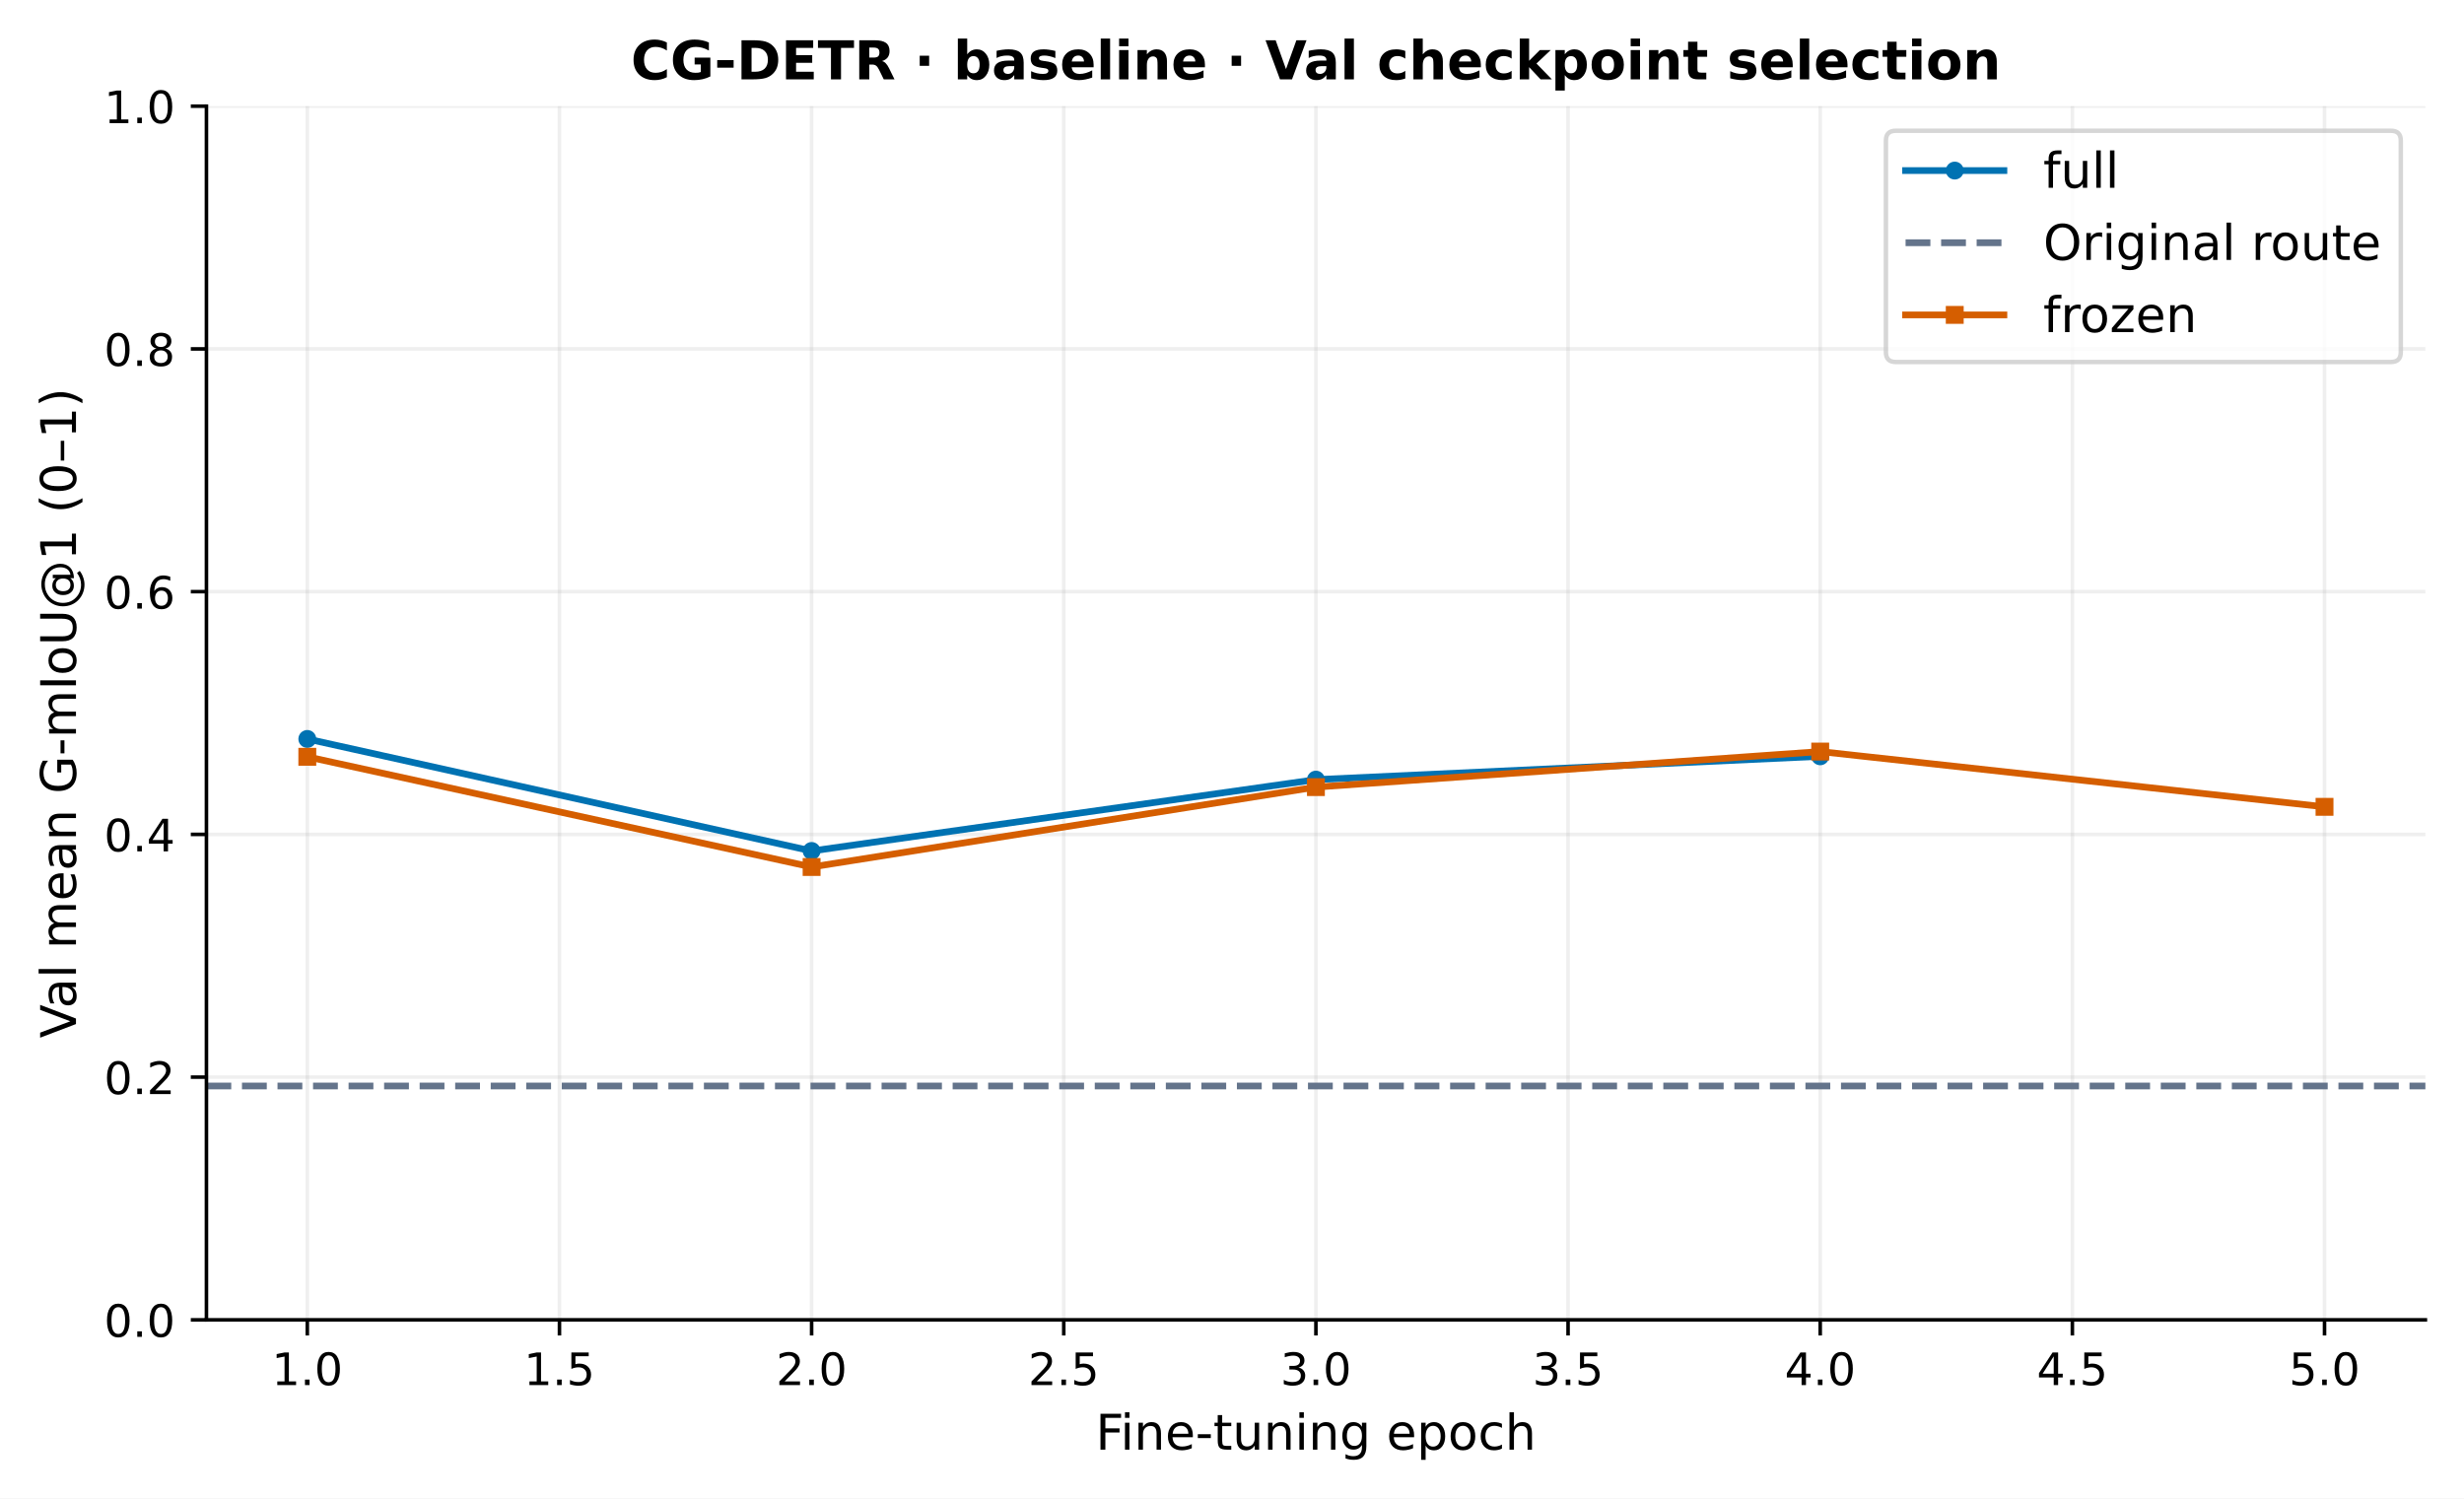
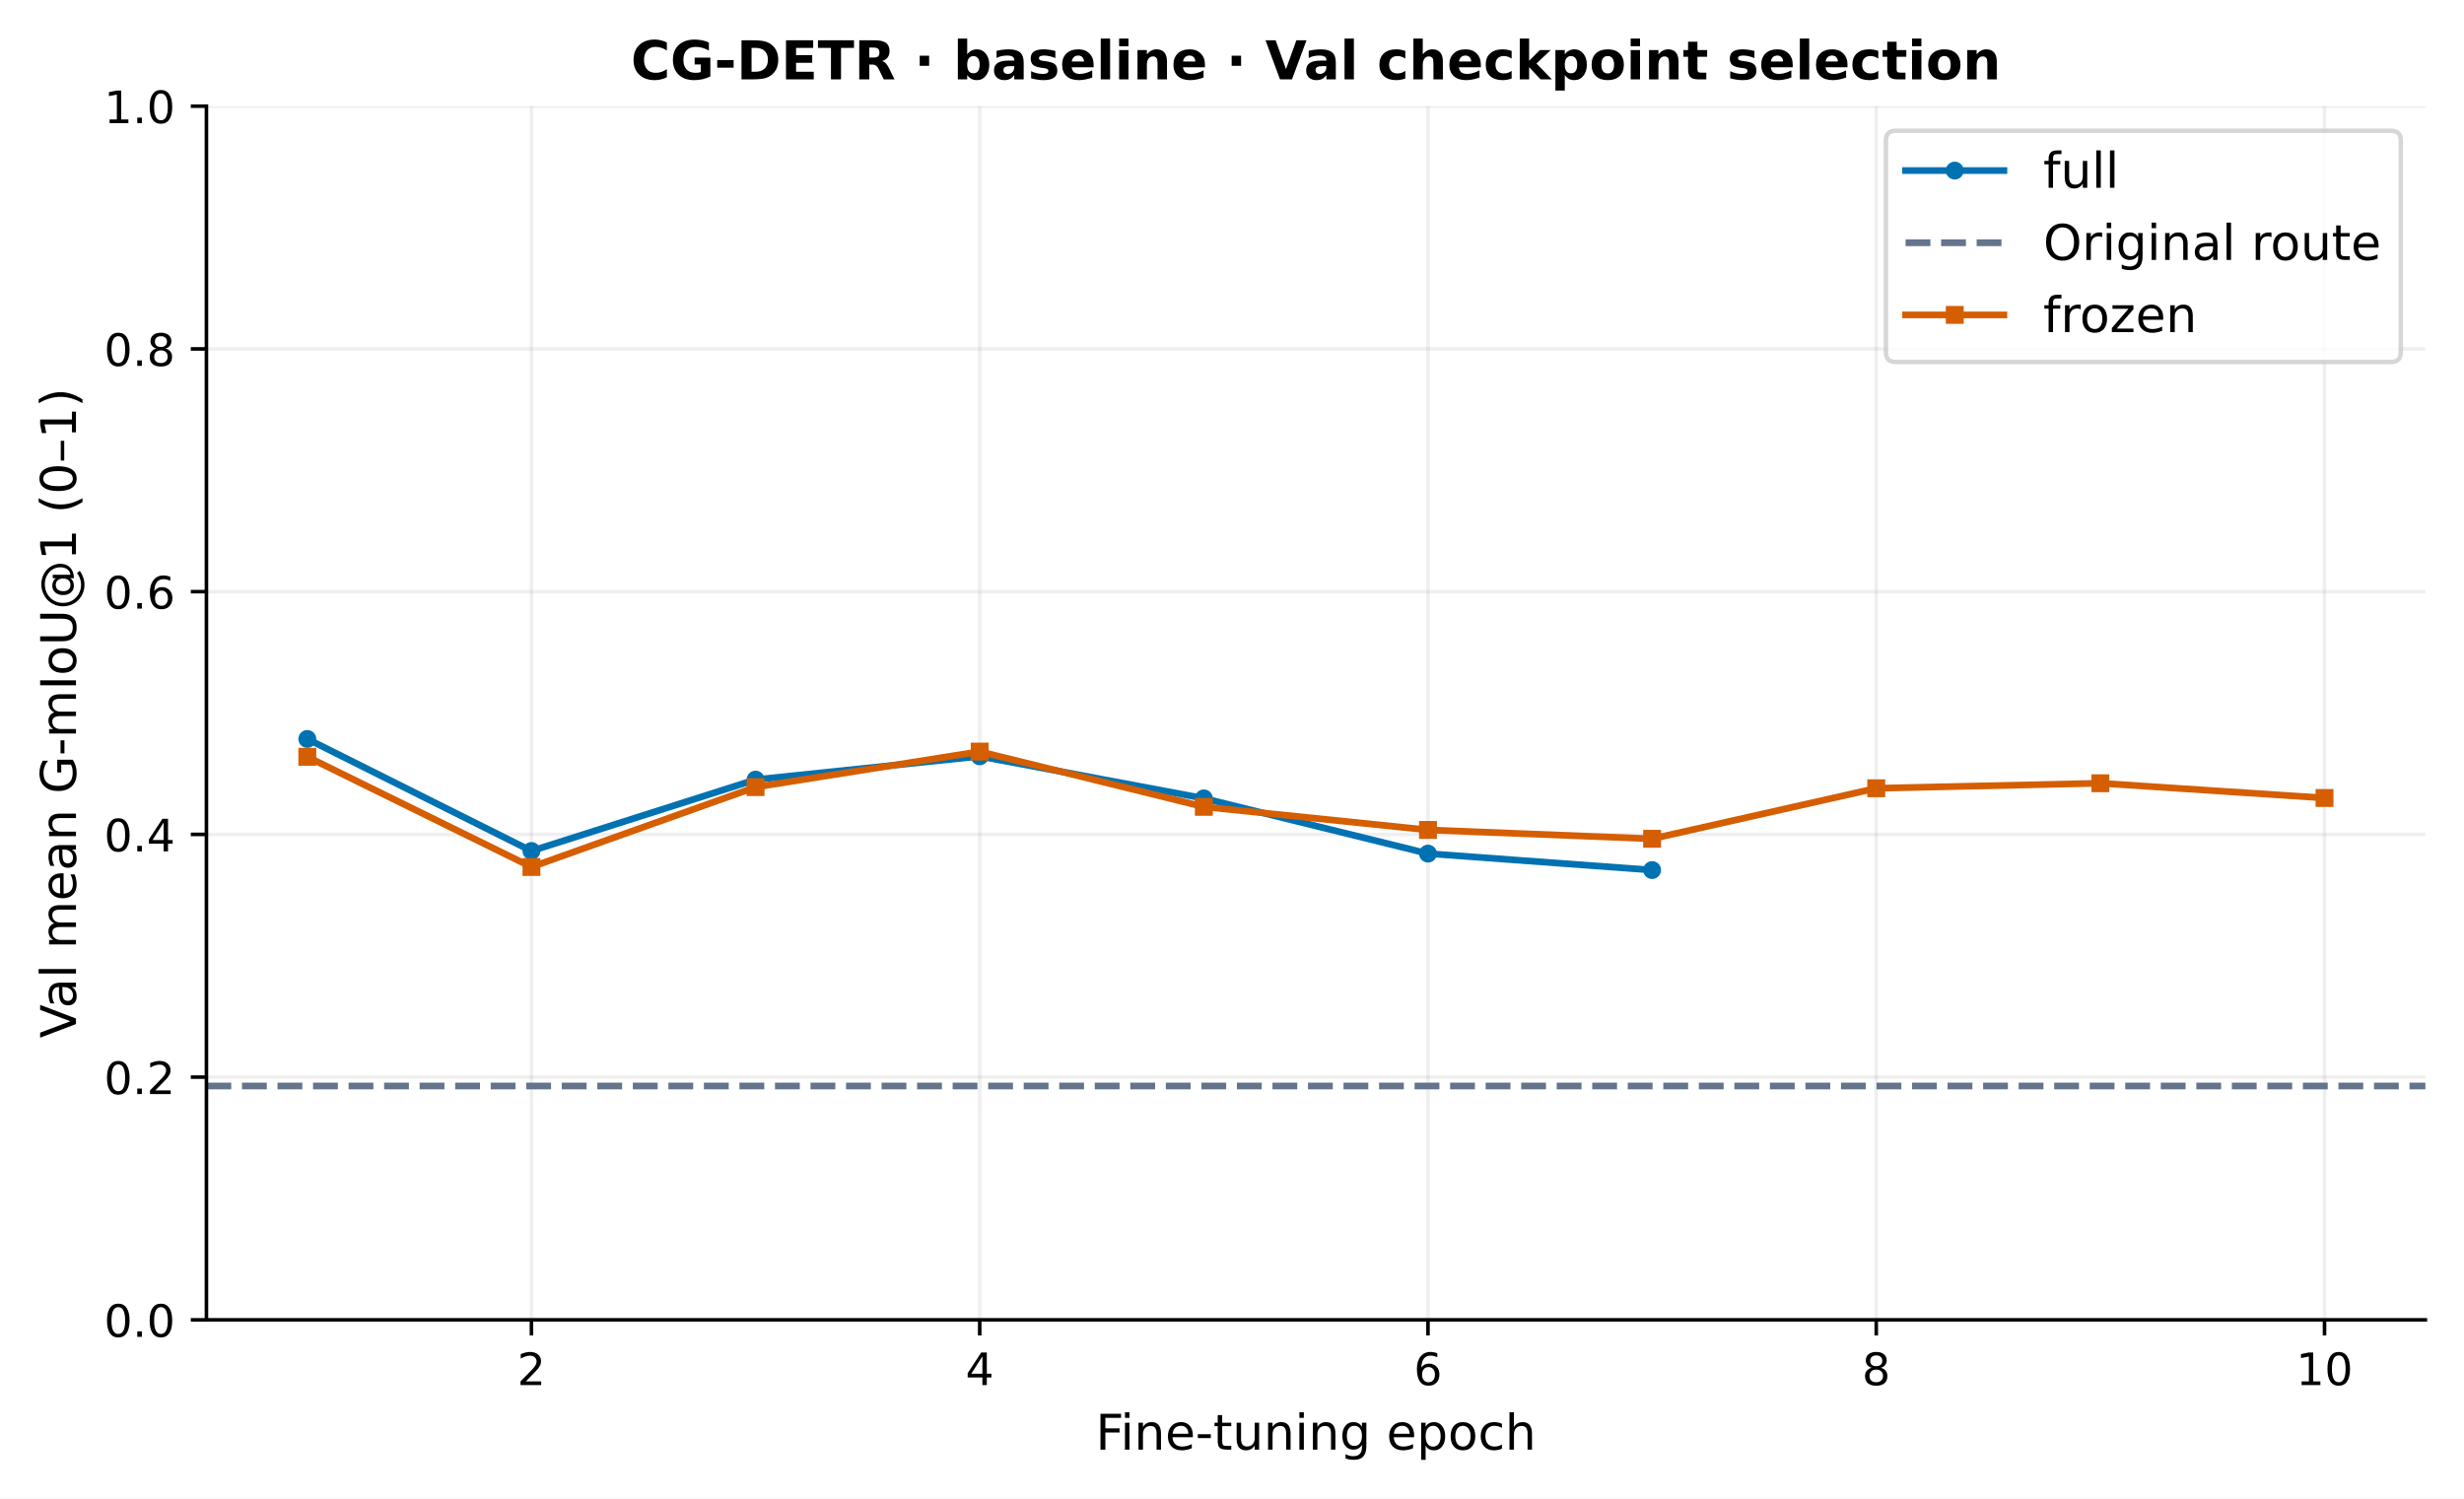
<svg xmlns="http://www.w3.org/2000/svg" xmlns:xlink="http://www.w3.org/1999/xlink" width="551.28pt" height="335.28pt" viewBox="0 0 551.28 335.28" version="1.1">
  <defs>
    <style type="text/css">*{stroke-linejoin: round; stroke-linecap: butt}</style>
  </defs>
  <g id="figure_1">
    <g id="patch_1">
      <path d="M 0 335.28 L 551.28 335.28 L 551.28 0 L 0 0 z " style="fill: #ffffff" />
    </g>
    <g id="axes_1">
      <g id="patch_2">
        <path d="M 46.189 295.315 L 542.64 295.315 L 542.64 23.758 L 46.189 23.758 z " style="fill: #ffffff" />
      </g>
      <g id="matplotlib.axis_1">
        <g id="xtick_1">
          <g id="line2d_1">
-             <path d="M 68.755 295.315 L 68.755 23.758 " clip-path="url(#p31b46bcbd2)" style="fill: none; stroke: #b0b0b0; stroke-opacity: 0.2; stroke-width: 0.8; stroke-linecap: square" />
+             <path d="M 118.902 295.315 L 118.902 23.758 " clip-path="url(#pabf38d872f)" style="fill: none; stroke: #b0b0b0; stroke-opacity: 0.2; stroke-width: 0.8; stroke-linecap: square" />
          </g>
          <g id="line2d_2">
            <defs>
              <path id="m5c35a6e163" d="M 0 0 L 0 3.5 " style="stroke: #000000; stroke-width: 0.8" />
            </defs>
            <g>
-               <use xlink:href="#m5c35a6e163" x="68.755" y="295.315" style="stroke: #000000; stroke-width: 0.8" />
+               <use xlink:href="#m5c35a6e163" x="118.902" y="295.315" style="stroke: #000000; stroke-width: 0.8" />
            </g>
          </g>
          <g id="text_1">
-             <text style="font-size: 10px; font-family: 'DejaVu Sans'; text-anchor: middle" x="68.755" y="309.914" transform="rotate(-0 68.75499 309.9139)">1.0</text>
+             <text style="font-size: 10px; font-family: 'DejaVu Sans'; text-anchor: middle" x="118.902" y="309.914" transform="rotate(-0 118.9015 309.9139)">2</text>
          </g>
        </g>
        <g id="xtick_2">
          <g id="line2d_3">
-             <path d="M 125.17 295.315 L 125.17 23.758 " clip-path="url(#p31b46bcbd2)" style="fill: none; stroke: #b0b0b0; stroke-opacity: 0.2; stroke-width: 0.8; stroke-linecap: square" />
+             <path d="M 219.195 295.315 L 219.195 23.758 " clip-path="url(#pabf38d872f)" style="fill: none; stroke: #b0b0b0; stroke-opacity: 0.2; stroke-width: 0.8; stroke-linecap: square" />
          </g>
          <g id="line2d_4">
            <g>
-               <use xlink:href="#m5c35a6e163" x="125.17" y="295.315" style="stroke: #000000; stroke-width: 0.8" />
+               <use xlink:href="#m5c35a6e163" x="219.195" y="295.315" style="stroke: #000000; stroke-width: 0.8" />
            </g>
          </g>
          <g id="text_2">
-             <text style="font-size: 10px; font-family: 'DejaVu Sans'; text-anchor: middle" x="125.17" y="309.914" transform="rotate(-0 125.1698 309.9139)">1.5</text>
+             <text style="font-size: 10px; font-family: 'DejaVu Sans'; text-anchor: middle" x="219.195" y="309.914" transform="rotate(-0 219.1945 309.9139)">4</text>
          </g>
        </g>
        <g id="xtick_3">
          <g id="line2d_5">
-             <path d="M 181.585 295.315 L 181.585 23.758 " clip-path="url(#p31b46bcbd2)" style="fill: none; stroke: #b0b0b0; stroke-opacity: 0.2; stroke-width: 0.8; stroke-linecap: square" />
+             <path d="M 319.488 295.315 L 319.488 23.758 " clip-path="url(#pabf38d872f)" style="fill: none; stroke: #b0b0b0; stroke-opacity: 0.2; stroke-width: 0.8; stroke-linecap: square" />
          </g>
          <g id="line2d_6">
            <g>
-               <use xlink:href="#m5c35a6e163" x="181.585" y="295.315" style="stroke: #000000; stroke-width: 0.8" />
+               <use xlink:href="#m5c35a6e163" x="319.488" y="295.315" style="stroke: #000000; stroke-width: 0.8" />
            </g>
          </g>
          <g id="text_3">
-             <text style="font-size: 10px; font-family: 'DejaVu Sans'; text-anchor: middle" x="181.585" y="309.914" transform="rotate(-0 181.5846 309.9139)">2.0</text>
+             <text style="font-size: 10px; font-family: 'DejaVu Sans'; text-anchor: middle" x="319.488" y="309.914" transform="rotate(-0 319.4875 309.9139)">6</text>
          </g>
        </g>
        <g id="xtick_4">
          <g id="line2d_7">
-             <path d="M 237.999 295.315 L 237.999 23.758 " clip-path="url(#p31b46bcbd2)" style="fill: none; stroke: #b0b0b0; stroke-opacity: 0.2; stroke-width: 0.8; stroke-linecap: square" />
+             <path d="M 419.781 295.315 L 419.781 23.758 " clip-path="url(#pabf38d872f)" style="fill: none; stroke: #b0b0b0; stroke-opacity: 0.2; stroke-width: 0.8; stroke-linecap: square" />
          </g>
          <g id="line2d_8">
            <g>
-               <use xlink:href="#m5c35a6e163" x="237.999" y="295.315" style="stroke: #000000; stroke-width: 0.8" />
+               <use xlink:href="#m5c35a6e163" x="419.781" y="295.315" style="stroke: #000000; stroke-width: 0.8" />
            </g>
          </g>
          <g id="text_4">
-             <text style="font-size: 10px; font-family: 'DejaVu Sans'; text-anchor: middle" x="237.999" y="309.914" transform="rotate(-0 237.9995 309.9139)">2.5</text>
+             <text style="font-size: 10px; font-family: 'DejaVu Sans'; text-anchor: middle" x="419.781" y="309.914" transform="rotate(-0 419.7806 309.9139)">8</text>
          </g>
        </g>
        <g id="xtick_5">
          <g id="line2d_9">
-             <path d="M 294.414 295.315 L 294.414 23.758 " clip-path="url(#p31b46bcbd2)" style="fill: none; stroke: #b0b0b0; stroke-opacity: 0.2; stroke-width: 0.8; stroke-linecap: square" />
+             <path d="M 520.074 295.315 L 520.074 23.758 " clip-path="url(#pabf38d872f)" style="fill: none; stroke: #b0b0b0; stroke-opacity: 0.2; stroke-width: 0.8; stroke-linecap: square" />
          </g>
          <g id="line2d_10">
            <g>
-               <use xlink:href="#m5c35a6e163" x="294.414" y="295.315" style="stroke: #000000; stroke-width: 0.8" />
+               <use xlink:href="#m5c35a6e163" x="520.074" y="295.315" style="stroke: #000000; stroke-width: 0.8" />
            </g>
          </g>
          <g id="text_5">
-             <text style="font-size: 10px; font-family: 'DejaVu Sans'; text-anchor: middle" x="294.414" y="309.914" transform="rotate(-0 294.4143 309.9139)">3.0</text>
-           </g>
-         </g>
-         <g id="xtick_6">
-           <g id="line2d_11">
-             <path d="M 350.829 295.315 L 350.829 23.758 " clip-path="url(#p31b46bcbd2)" style="fill: none; stroke: #b0b0b0; stroke-opacity: 0.2; stroke-width: 0.8; stroke-linecap: square" />
-           </g>
-           <g id="line2d_12">
-             <g>
-               <use xlink:href="#m5c35a6e163" x="350.829" y="295.315" style="stroke: #000000; stroke-width: 0.8" />
-             </g>
-           </g>
-           <g id="text_6">
-             <text style="font-size: 10px; font-family: 'DejaVu Sans'; text-anchor: middle" x="350.829" y="309.914" transform="rotate(-0 350.8291 309.9139)">3.5</text>
-           </g>
-         </g>
-         <g id="xtick_7">
-           <g id="line2d_13">
-             <path d="M 407.244 295.315 L 407.244 23.758 " clip-path="url(#p31b46bcbd2)" style="fill: none; stroke: #b0b0b0; stroke-opacity: 0.2; stroke-width: 0.8; stroke-linecap: square" />
-           </g>
-           <g id="line2d_14">
-             <g>
-               <use xlink:href="#m5c35a6e163" x="407.244" y="295.315" style="stroke: #000000; stroke-width: 0.8" />
-             </g>
-           </g>
-           <g id="text_7">
-             <text style="font-size: 10px; font-family: 'DejaVu Sans'; text-anchor: middle" x="407.244" y="309.914" transform="rotate(-0 407.2439 309.9139)">4.0</text>
-           </g>
-         </g>
-         <g id="xtick_8">
-           <g id="line2d_15">
-             <path d="M 463.659 295.315 L 463.659 23.758 " clip-path="url(#p31b46bcbd2)" style="fill: none; stroke: #b0b0b0; stroke-opacity: 0.2; stroke-width: 0.8; stroke-linecap: square" />
-           </g>
-           <g id="line2d_16">
-             <g>
-               <use xlink:href="#m5c35a6e163" x="463.659" y="295.315" style="stroke: #000000; stroke-width: 0.8" />
-             </g>
-           </g>
-           <g id="text_8">
-             <text style="font-size: 10px; font-family: 'DejaVu Sans'; text-anchor: middle" x="463.659" y="309.914" transform="rotate(-0 463.6588 309.9139)">4.5</text>
-           </g>
-         </g>
-         <g id="xtick_9">
-           <g id="line2d_17">
-             <path d="M 520.074 295.315 L 520.074 23.758 " clip-path="url(#p31b46bcbd2)" style="fill: none; stroke: #b0b0b0; stroke-opacity: 0.2; stroke-width: 0.8; stroke-linecap: square" />
-           </g>
-           <g id="line2d_18">
-             <g>
-               <use xlink:href="#m5c35a6e163" x="520.074" y="295.315" style="stroke: #000000; stroke-width: 0.8" />
-             </g>
-           </g>
-           <g id="text_9">
-             <text style="font-size: 10px; font-family: 'DejaVu Sans'; text-anchor: middle" x="520.074" y="309.914" transform="rotate(-0 520.0736 309.9139)">5.0</text>
-           </g>
-         </g>
-         <g id="text_10">
+             <text style="font-size: 10px; font-family: 'DejaVu Sans'; text-anchor: middle" x="520.074" y="309.914" transform="rotate(-0 520.0736 309.9139)">10</text>
+           </g>
+         </g>
+         <g id="text_6">
          <text style="font-size: 11px; font-family: 'DejaVu Sans'; text-anchor: middle" x="294.414" y="324.352" transform="rotate(-0 294.4143 324.3519)">Fine-tuning epoch</text>
        </g>
      </g>
      <g id="matplotlib.axis_2">
        <g id="ytick_1">
-           <g id="line2d_19">
-             <path d="M 46.189 295.315 L 542.64 295.315 " clip-path="url(#p31b46bcbd2)" style="fill: none; stroke: #b0b0b0; stroke-opacity: 0.2; stroke-width: 0.8; stroke-linecap: square" />
-           </g>
-           <g id="line2d_20">
+           <g id="line2d_11">
+             <path d="M 46.189 295.315 L 542.64 295.315 " clip-path="url(#pabf38d872f)" style="fill: none; stroke: #b0b0b0; stroke-opacity: 0.2; stroke-width: 0.8; stroke-linecap: square" />
+           </g>
+           <g id="line2d_12">
            <defs>
              <path id="m747b9bbe5d" d="M 0 0 L -3.5 0 " style="stroke: #000000; stroke-width: 0.8" />
            </defs>
            <g>
              <use xlink:href="#m747b9bbe5d" x="46.189" y="295.315" style="stroke: #000000; stroke-width: 0.8" />
            </g>
          </g>
+           <g id="text_7">
+             <text style="font-size: 10px; font-family: 'DejaVu Sans'; text-anchor: end" x="39.189" y="299.115" transform="rotate(-0 39.18906 299.1147)">0.0</text>
+           </g>
+         </g>
+         <g id="ytick_2">
+           <g id="line2d_13">
+             <path d="M 46.189 241.004 L 542.64 241.004 " clip-path="url(#pabf38d872f)" style="fill: none; stroke: #b0b0b0; stroke-opacity: 0.2; stroke-width: 0.8; stroke-linecap: square" />
+           </g>
+           <g id="line2d_14">
+             <g>
+               <use xlink:href="#m747b9bbe5d" x="46.189" y="241.004" style="stroke: #000000; stroke-width: 0.8" />
+             </g>
+           </g>
+           <g id="text_8">
+             <text style="font-size: 10px; font-family: 'DejaVu Sans'; text-anchor: end" x="39.189" y="244.803" transform="rotate(-0 39.18906 244.8032)">0.2</text>
+           </g>
+         </g>
+         <g id="ytick_3">
+           <g id="line2d_15">
+             <path d="M 46.189 186.693 L 542.64 186.693 " clip-path="url(#pabf38d872f)" style="fill: none; stroke: #b0b0b0; stroke-opacity: 0.2; stroke-width: 0.8; stroke-linecap: square" />
+           </g>
+           <g id="line2d_16">
+             <g>
+               <use xlink:href="#m747b9bbe5d" x="46.189" y="186.693" style="stroke: #000000; stroke-width: 0.8" />
+             </g>
+           </g>
+           <g id="text_9">
+             <text style="font-size: 10px; font-family: 'DejaVu Sans'; text-anchor: end" x="39.189" y="190.492" transform="rotate(-0 39.18906 190.4917)">0.4</text>
+           </g>
+         </g>
+         <g id="ytick_4">
+           <g id="line2d_17">
+             <path d="M 46.189 132.381 L 542.64 132.381 " clip-path="url(#pabf38d872f)" style="fill: none; stroke: #b0b0b0; stroke-opacity: 0.2; stroke-width: 0.8; stroke-linecap: square" />
+           </g>
+           <g id="line2d_18">
+             <g>
+               <use xlink:href="#m747b9bbe5d" x="46.189" y="132.381" style="stroke: #000000; stroke-width: 0.8" />
+             </g>
+           </g>
+           <g id="text_10">
+             <text style="font-size: 10px; font-family: 'DejaVu Sans'; text-anchor: end" x="39.189" y="136.18" transform="rotate(-0 39.18906 136.1803)">0.6</text>
+           </g>
+         </g>
+         <g id="ytick_5">
+           <g id="line2d_19">
+             <path d="M 46.189 78.07 L 542.64 78.07 " clip-path="url(#pabf38d872f)" style="fill: none; stroke: #b0b0b0; stroke-opacity: 0.2; stroke-width: 0.8; stroke-linecap: square" />
+           </g>
+           <g id="line2d_20">
+             <g>
+               <use xlink:href="#m747b9bbe5d" x="46.189" y="78.07" style="stroke: #000000; stroke-width: 0.8" />
+             </g>
+           </g>
          <g id="text_11">
-             <text style="font-size: 10px; font-family: 'DejaVu Sans'; text-anchor: end" x="39.189" y="299.115" transform="rotate(-0 39.18906 299.1147)">0.0</text>
-           </g>
-         </g>
-         <g id="ytick_2">
+             <text style="font-size: 10px; font-family: 'DejaVu Sans'; text-anchor: end" x="39.189" y="81.869" transform="rotate(-0 39.18906 81.86881)">0.8</text>
+           </g>
+         </g>
+         <g id="ytick_6">
          <g id="line2d_21">
-             <path d="M 46.189 241.004 L 542.64 241.004 " clip-path="url(#p31b46bcbd2)" style="fill: none; stroke: #b0b0b0; stroke-opacity: 0.2; stroke-width: 0.8; stroke-linecap: square" />
+             <path d="M 46.189 23.758 L 542.64 23.758 " clip-path="url(#pabf38d872f)" style="fill: none; stroke: #b0b0b0; stroke-opacity: 0.2; stroke-width: 0.8; stroke-linecap: square" />
          </g>
          <g id="line2d_22">
            <g>
-               <use xlink:href="#m747b9bbe5d" x="46.189" y="241.004" style="stroke: #000000; stroke-width: 0.8" />
+               <use xlink:href="#m747b9bbe5d" x="46.189" y="23.758" style="stroke: #000000; stroke-width: 0.8" />
            </g>
          </g>
          <g id="text_12">
-             <text style="font-size: 10px; font-family: 'DejaVu Sans'; text-anchor: end" x="39.189" y="244.803" transform="rotate(-0 39.18906 244.8032)">0.2</text>
-           </g>
-         </g>
-         <g id="ytick_3">
-           <g id="line2d_23">
-             <path d="M 46.189 186.693 L 542.64 186.693 " clip-path="url(#p31b46bcbd2)" style="fill: none; stroke: #b0b0b0; stroke-opacity: 0.2; stroke-width: 0.8; stroke-linecap: square" />
-           </g>
-           <g id="line2d_24">
-             <g>
-               <use xlink:href="#m747b9bbe5d" x="46.189" y="186.693" style="stroke: #000000; stroke-width: 0.8" />
-             </g>
-           </g>
-           <g id="text_13">
-             <text style="font-size: 10px; font-family: 'DejaVu Sans'; text-anchor: end" x="39.189" y="190.492" transform="rotate(-0 39.18906 190.4917)">0.4</text>
-           </g>
-         </g>
-         <g id="ytick_4">
-           <g id="line2d_25">
-             <path d="M 46.189 132.381 L 542.64 132.381 " clip-path="url(#p31b46bcbd2)" style="fill: none; stroke: #b0b0b0; stroke-opacity: 0.2; stroke-width: 0.8; stroke-linecap: square" />
-           </g>
-           <g id="line2d_26">
-             <g>
-               <use xlink:href="#m747b9bbe5d" x="46.189" y="132.381" style="stroke: #000000; stroke-width: 0.8" />
-             </g>
-           </g>
-           <g id="text_14">
-             <text style="font-size: 10px; font-family: 'DejaVu Sans'; text-anchor: end" x="39.189" y="136.18" transform="rotate(-0 39.18906 136.1803)">0.6</text>
-           </g>
-         </g>
-         <g id="ytick_5">
-           <g id="line2d_27">
-             <path d="M 46.189 78.07 L 542.64 78.07 " clip-path="url(#p31b46bcbd2)" style="fill: none; stroke: #b0b0b0; stroke-opacity: 0.2; stroke-width: 0.8; stroke-linecap: square" />
-           </g>
-           <g id="line2d_28">
-             <g>
-               <use xlink:href="#m747b9bbe5d" x="46.189" y="78.07" style="stroke: #000000; stroke-width: 0.8" />
-             </g>
-           </g>
-           <g id="text_15">
-             <text style="font-size: 10px; font-family: 'DejaVu Sans'; text-anchor: end" x="39.189" y="81.869" transform="rotate(-0 39.18906 81.86881)">0.8</text>
-           </g>
-         </g>
-         <g id="ytick_6">
-           <g id="line2d_29">
-             <path d="M 46.189 23.758 L 542.64 23.758 " clip-path="url(#p31b46bcbd2)" style="fill: none; stroke: #b0b0b0; stroke-opacity: 0.2; stroke-width: 0.8; stroke-linecap: square" />
-           </g>
-           <g id="line2d_30">
-             <g>
-               <use xlink:href="#m747b9bbe5d" x="46.189" y="23.758" style="stroke: #000000; stroke-width: 0.8" />
-             </g>
-           </g>
-           <g id="text_16">
            <text style="font-size: 10px; font-family: 'DejaVu Sans'; text-anchor: end" x="39.189" y="27.557" transform="rotate(-0 39.18906 27.55734)">1.0</text>
          </g>
        </g>
-         <g id="text_17">
+         <g id="text_13">
          <text style="font-size: 11px; font-family: 'DejaVu Sans'; text-anchor: middle" x="16.998" y="159.537" transform="rotate(-90 16.99828 159.5368)">Val mean G-mIoU@1 (0–1)</text>
        </g>
      </g>
-       <g id="line2d_31">
-         <path d="M 68.755 165.339 L 181.585 190.404 L 294.414 174.436 L 407.244 169.222 " clip-path="url(#p31b46bcbd2)" style="fill: none; stroke: #0072b2; stroke-width: 1.5; stroke-linecap: square" />
+       <g id="line2d_23">
+         <path d="M 68.755 165.339 L 118.902 190.404 L 169.048 174.436 L 219.195 169.222 L 269.341 178.636 L 319.488 190.992 L 369.634 194.676 " clip-path="url(#pabf38d872f)" style="fill: none; stroke: #0072b2; stroke-width: 1.5; stroke-linecap: square" />
        <defs>
          <path id="m69abdaa281" d="M 0 1.5 C 0.398 1.5 0.779 1.342 1.061 1.061 C 1.342 0.779 1.5 0.398 1.5 0 C 1.5 -0.398 1.342 -0.779 1.061 -1.061 C 0.779 -1.342 0.398 -1.5 0 -1.5 C -0.398 -1.5 -0.779 -1.342 -1.061 -1.061 C -1.342 -0.779 -1.5 -0.398 -1.5 0 C -1.5 0.398 -1.342 0.779 -1.061 1.061 C -0.779 1.342 -0.398 1.5 0 1.5 z " style="stroke: #0072b2" />
        </defs>
-         <g clip-path="url(#p31b46bcbd2)">
+         <g clip-path="url(#pabf38d872f)">
          <use xlink:href="#m69abdaa281" x="68.755" y="165.339" style="fill: #0072b2; stroke: #0072b2" />
-           <use xlink:href="#m69abdaa281" x="181.585" y="190.404" style="fill: #0072b2; stroke: #0072b2" />
-           <use xlink:href="#m69abdaa281" x="294.414" y="174.436" style="fill: #0072b2; stroke: #0072b2" />
-           <use xlink:href="#m69abdaa281" x="407.244" y="169.222" style="fill: #0072b2; stroke: #0072b2" />
-         </g>
-       </g>
-       <g id="line2d_32">
-         <path d="M 46.189 242.986 L 542.64 242.986 " clip-path="url(#p31b46bcbd2)" style="fill: none; stroke-dasharray: 5.55,2.4; stroke-dashoffset: 0; stroke: #64748b; stroke-width: 1.5" />
-       </g>
-       <g id="line2d_33">
-         <path d="M 68.755 169.331 L 181.585 193.988 L 294.414 176.111 L 407.244 168.163 L 520.074 180.528 " clip-path="url(#p31b46bcbd2)" style="fill: none; stroke: #d55e00; stroke-width: 1.5; stroke-linecap: square" />
+           <use xlink:href="#m69abdaa281" x="118.902" y="190.404" style="fill: #0072b2; stroke: #0072b2" />
+           <use xlink:href="#m69abdaa281" x="169.048" y="174.436" style="fill: #0072b2; stroke: #0072b2" />
+           <use xlink:href="#m69abdaa281" x="219.195" y="169.222" style="fill: #0072b2; stroke: #0072b2" />
+           <use xlink:href="#m69abdaa281" x="269.341" y="178.636" style="fill: #0072b2; stroke: #0072b2" />
+           <use xlink:href="#m69abdaa281" x="319.488" y="190.992" style="fill: #0072b2; stroke: #0072b2" />
+           <use xlink:href="#m69abdaa281" x="369.634" y="194.676" style="fill: #0072b2; stroke: #0072b2" />
+         </g>
+       </g>
+       <g id="line2d_24">
+         <path d="M 46.189 242.986 L 542.64 242.986 " clip-path="url(#pabf38d872f)" style="fill: none; stroke-dasharray: 5.55,2.4; stroke-dashoffset: 0; stroke: #64748b; stroke-width: 1.5" />
+       </g>
+       <g id="line2d_25">
+         <path d="M 68.755 169.331 L 118.902 193.988 L 169.048 176.111 L 219.195 168.163 L 269.341 180.528 L 319.488 185.697 L 369.634 187.679 L 419.781 176.373 L 469.927 175.251 L 520.074 178.546 " clip-path="url(#pabf38d872f)" style="fill: none; stroke: #d55e00; stroke-width: 1.5; stroke-linecap: square" />
        <defs>
          <path id="m2ce831c64f" d="M -1.5 1.5 L 1.5 1.5 L 1.5 -1.5 L -1.5 -1.5 z " style="stroke: #d55e00; stroke-linejoin: miter" />
        </defs>
-         <g clip-path="url(#p31b46bcbd2)">
+         <g clip-path="url(#pabf38d872f)">
          <use xlink:href="#m2ce831c64f" x="68.755" y="169.331" style="fill: #d55e00; stroke: #d55e00; stroke-linejoin: miter" />
-           <use xlink:href="#m2ce831c64f" x="181.585" y="193.988" style="fill: #d55e00; stroke: #d55e00; stroke-linejoin: miter" />
-           <use xlink:href="#m2ce831c64f" x="294.414" y="176.111" style="fill: #d55e00; stroke: #d55e00; stroke-linejoin: miter" />
-           <use xlink:href="#m2ce831c64f" x="407.244" y="168.163" style="fill: #d55e00; stroke: #d55e00; stroke-linejoin: miter" />
-           <use xlink:href="#m2ce831c64f" x="520.074" y="180.528" style="fill: #d55e00; stroke: #d55e00; stroke-linejoin: miter" />
+           <use xlink:href="#m2ce831c64f" x="118.902" y="193.988" style="fill: #d55e00; stroke: #d55e00; stroke-linejoin: miter" />
+           <use xlink:href="#m2ce831c64f" x="169.048" y="176.111" style="fill: #d55e00; stroke: #d55e00; stroke-linejoin: miter" />
+           <use xlink:href="#m2ce831c64f" x="219.195" y="168.163" style="fill: #d55e00; stroke: #d55e00; stroke-linejoin: miter" />
+           <use xlink:href="#m2ce831c64f" x="269.341" y="180.528" style="fill: #d55e00; stroke: #d55e00; stroke-linejoin: miter" />
+           <use xlink:href="#m2ce831c64f" x="319.488" y="185.697" style="fill: #d55e00; stroke: #d55e00; stroke-linejoin: miter" />
+           <use xlink:href="#m2ce831c64f" x="369.634" y="187.679" style="fill: #d55e00; stroke: #d55e00; stroke-linejoin: miter" />
+           <use xlink:href="#m2ce831c64f" x="419.781" y="176.373" style="fill: #d55e00; stroke: #d55e00; stroke-linejoin: miter" />
+           <use xlink:href="#m2ce831c64f" x="469.927" y="175.251" style="fill: #d55e00; stroke: #d55e00; stroke-linejoin: miter" />
+           <use xlink:href="#m2ce831c64f" x="520.074" y="178.546" style="fill: #d55e00; stroke: #d55e00; stroke-linejoin: miter" />
        </g>
      </g>
      <g id="patch_3">
        <path d="M 46.189 295.315 L 46.189 23.758 " style="fill: none; stroke: #000000; stroke-width: 0.8; stroke-linejoin: miter; stroke-linecap: square" />
      </g>
      <g id="patch_4">
        <path d="M 46.189 295.315 L 542.64 295.315 " style="fill: none; stroke: #000000; stroke-width: 0.8; stroke-linejoin: miter; stroke-linecap: square" />
      </g>
-       <g id="text_18">
+       <g id="text_14">
        <text style="font-weight: 700; font-size: 12px; font-family: 'DejaVu Sans'; text-anchor: middle" x="294.414" y="17.758" transform="rotate(-0 294.4143 17.75812)">CG-DETR · baseline · Val checkpoint selection</text>
      </g>
      <g id="legend_1">
        <g id="patch_5">
          <path d="M 424.142 80.996 L 534.94 80.996 Q 537.14 80.996 537.14 78.796 L 537.14 31.458 Q 537.14 29.258 534.94 29.258 L 424.142 29.258 Q 421.942 29.258 421.942 31.458 L 421.942 78.796 Q 421.942 80.996 424.142 80.996 z " style="fill: #ffffff; opacity: 0.8; stroke: #cccccc; stroke-linejoin: miter" />
        </g>
-         <g id="line2d_34">
+         <g id="line2d_26">
          <path d="M 426.342 38.166 L 437.342 38.166 L 448.342 38.166 " style="fill: none; stroke: #0072b2; stroke-width: 1.5; stroke-linecap: square" />
          <g>
            <use xlink:href="#m69abdaa281" x="437.342" y="38.166" style="fill: #0072b2; stroke: #0072b2" />
          </g>
        </g>
-         <g id="text_19">
+         <g id="text_15">
          <text style="font-size: 11px; font-family: 'DejaVu Sans'; text-anchor: start" x="457.142" y="42.016" transform="rotate(-0 457.142 42.01641)">full</text>
        </g>
-         <g id="line2d_35">
+         <g id="line2d_27">
          <path d="M 426.342 54.312 L 437.342 54.312 L 448.342 54.312 " style="fill: none; stroke-dasharray: 5.55,2.4; stroke-dashoffset: 0; stroke: #64748b; stroke-width: 1.5" />
        </g>
-         <g id="text_20">
+         <g id="text_16">
          <text style="font-size: 11px; font-family: 'DejaVu Sans'; text-anchor: start" x="457.142" y="58.162" transform="rotate(-0 457.142 58.16234)">Original route</text>
        </g>
-         <g id="line2d_36">
+         <g id="line2d_28">
          <path d="M 426.342 70.458 L 437.342 70.458 L 448.342 70.458 " style="fill: none; stroke: #d55e00; stroke-width: 1.5; stroke-linecap: square" />
          <g>
            <use xlink:href="#m2ce831c64f" x="437.342" y="70.458" style="fill: #d55e00; stroke: #d55e00; stroke-linejoin: miter" />
          </g>
        </g>
-         <g id="text_21">
+         <g id="text_17">
          <text style="font-size: 11px; font-family: 'DejaVu Sans'; text-anchor: start" x="457.142" y="74.308" transform="rotate(-0 457.142 74.30828)">frozen</text>
        </g>
      </g>
    </g>
  </g>
  <defs>
-     <clipPath id="p31b46bcbd2">
+     <clipPath id="pabf38d872f">
      <rect x="46.189" y="23.758" width="496.45" height="271.557" />
    </clipPath>
  </defs>
</svg>
